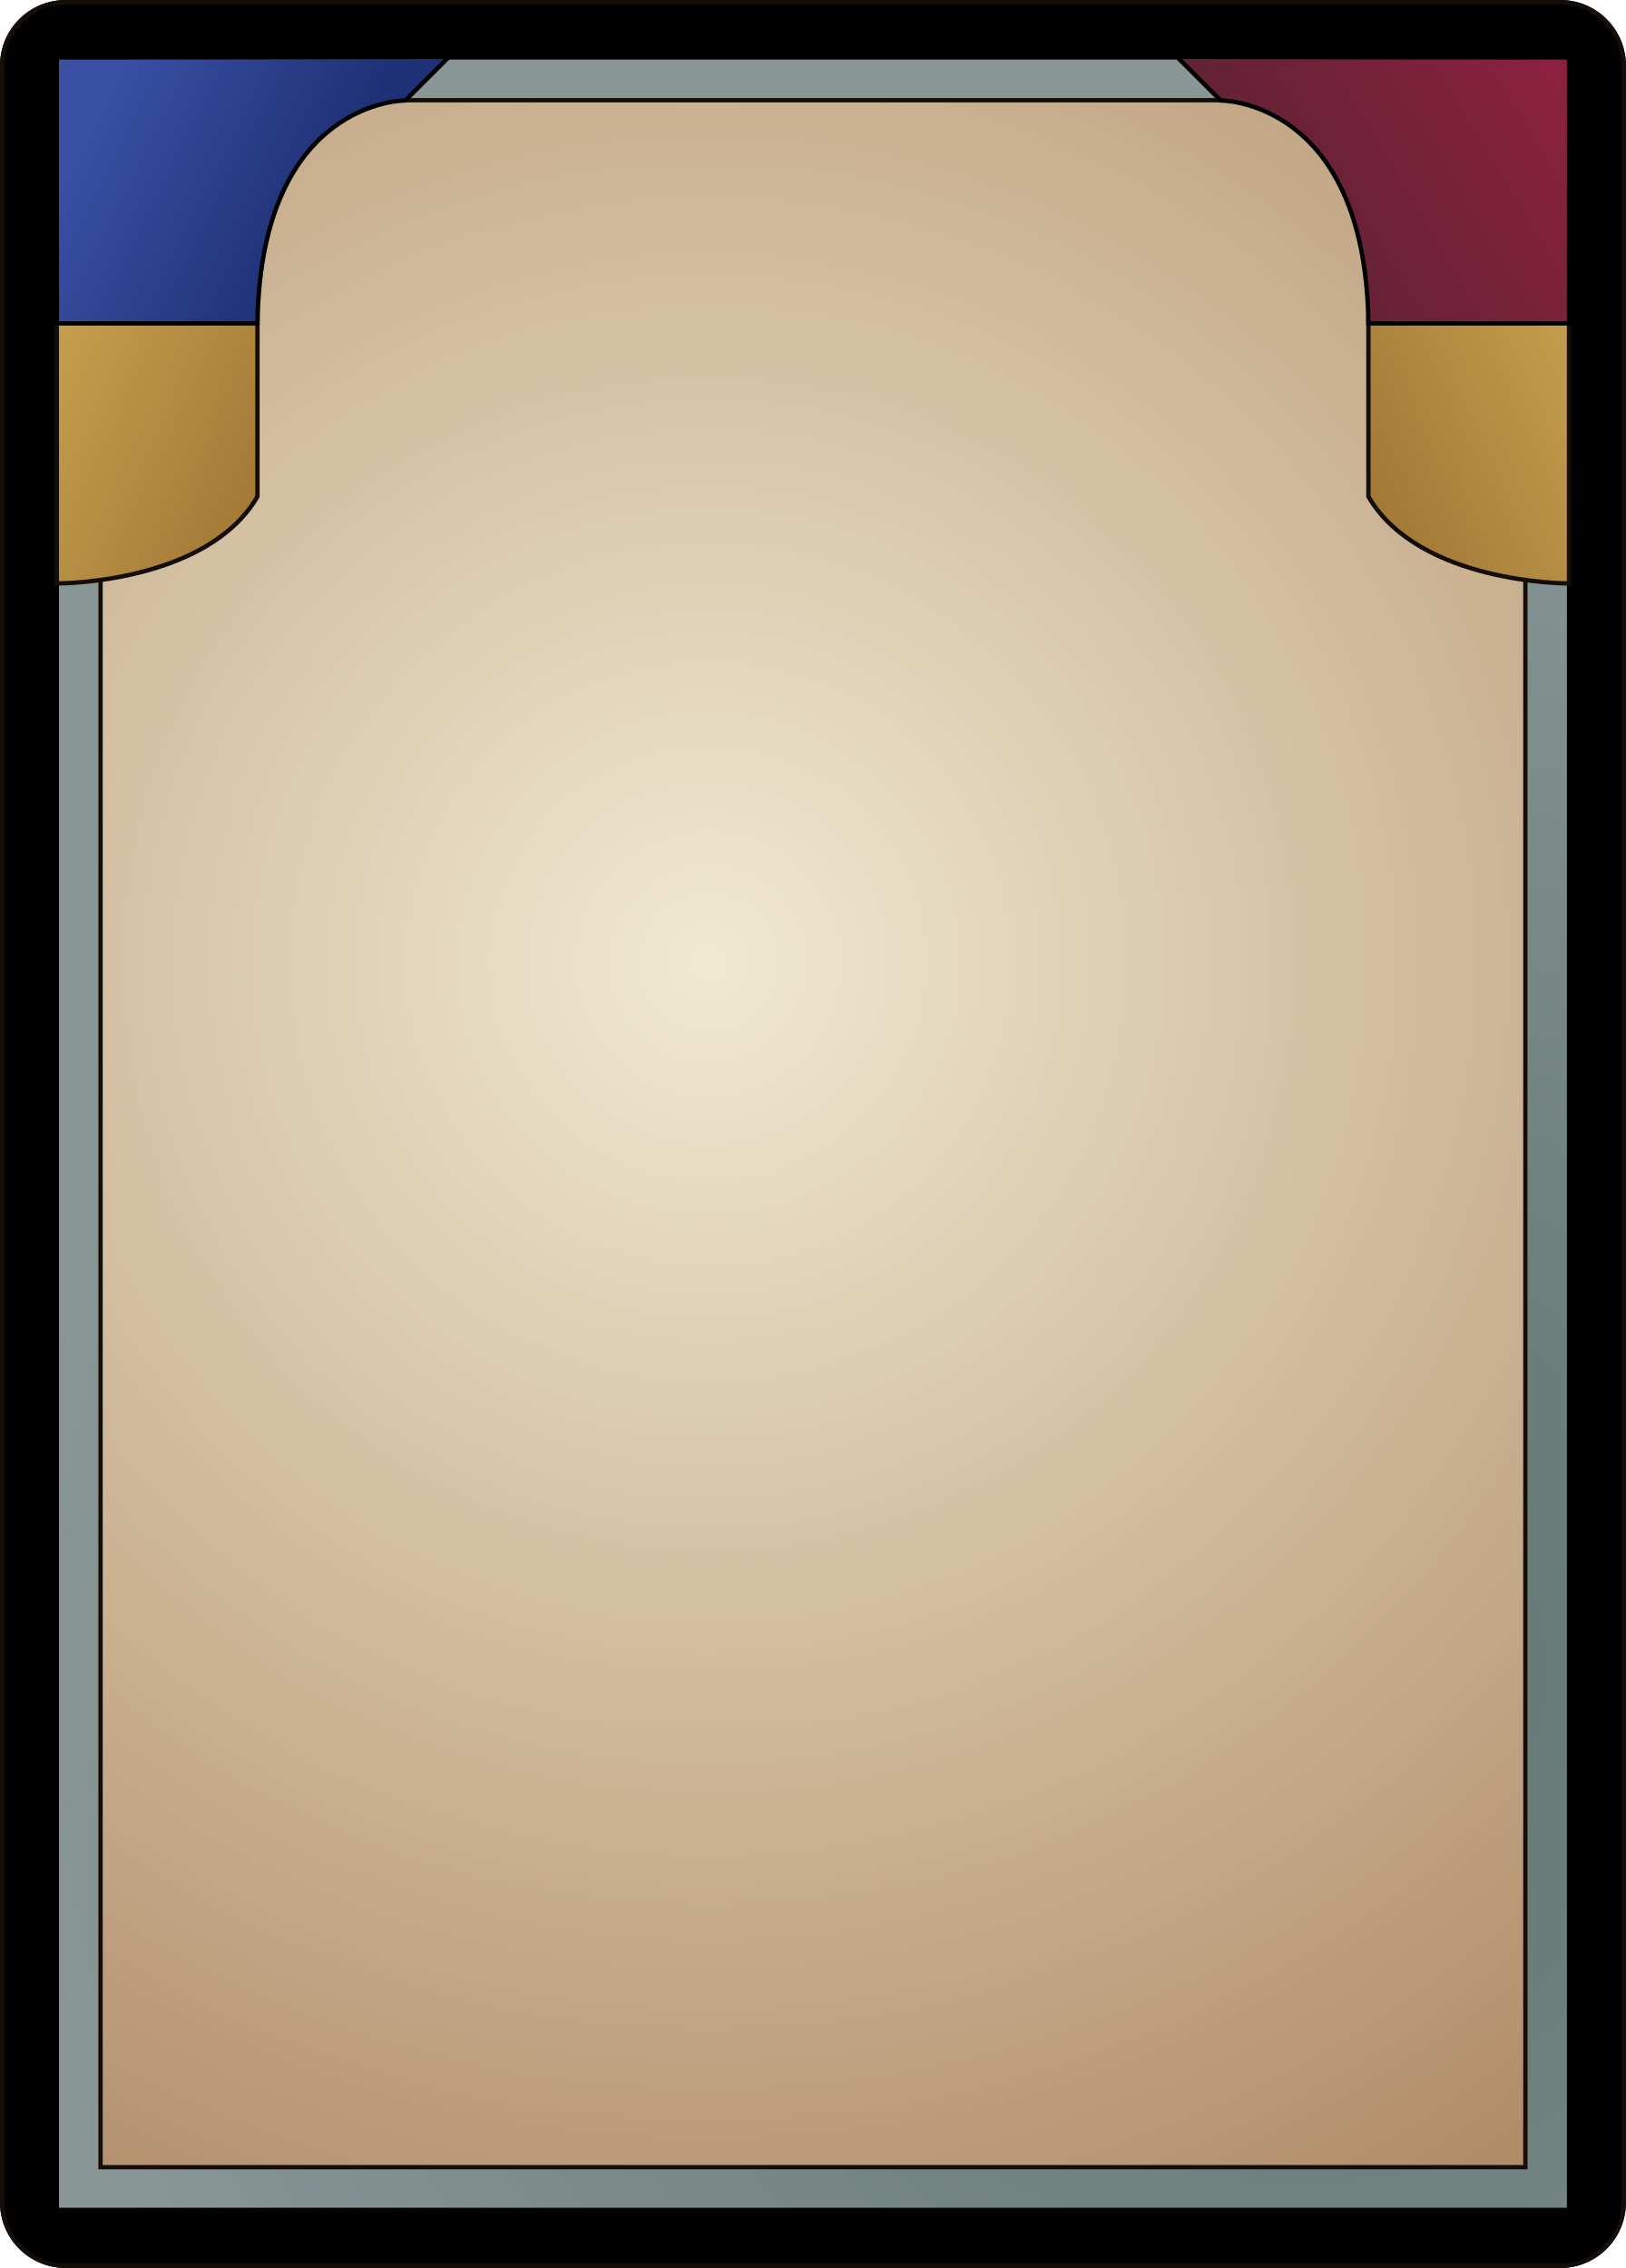
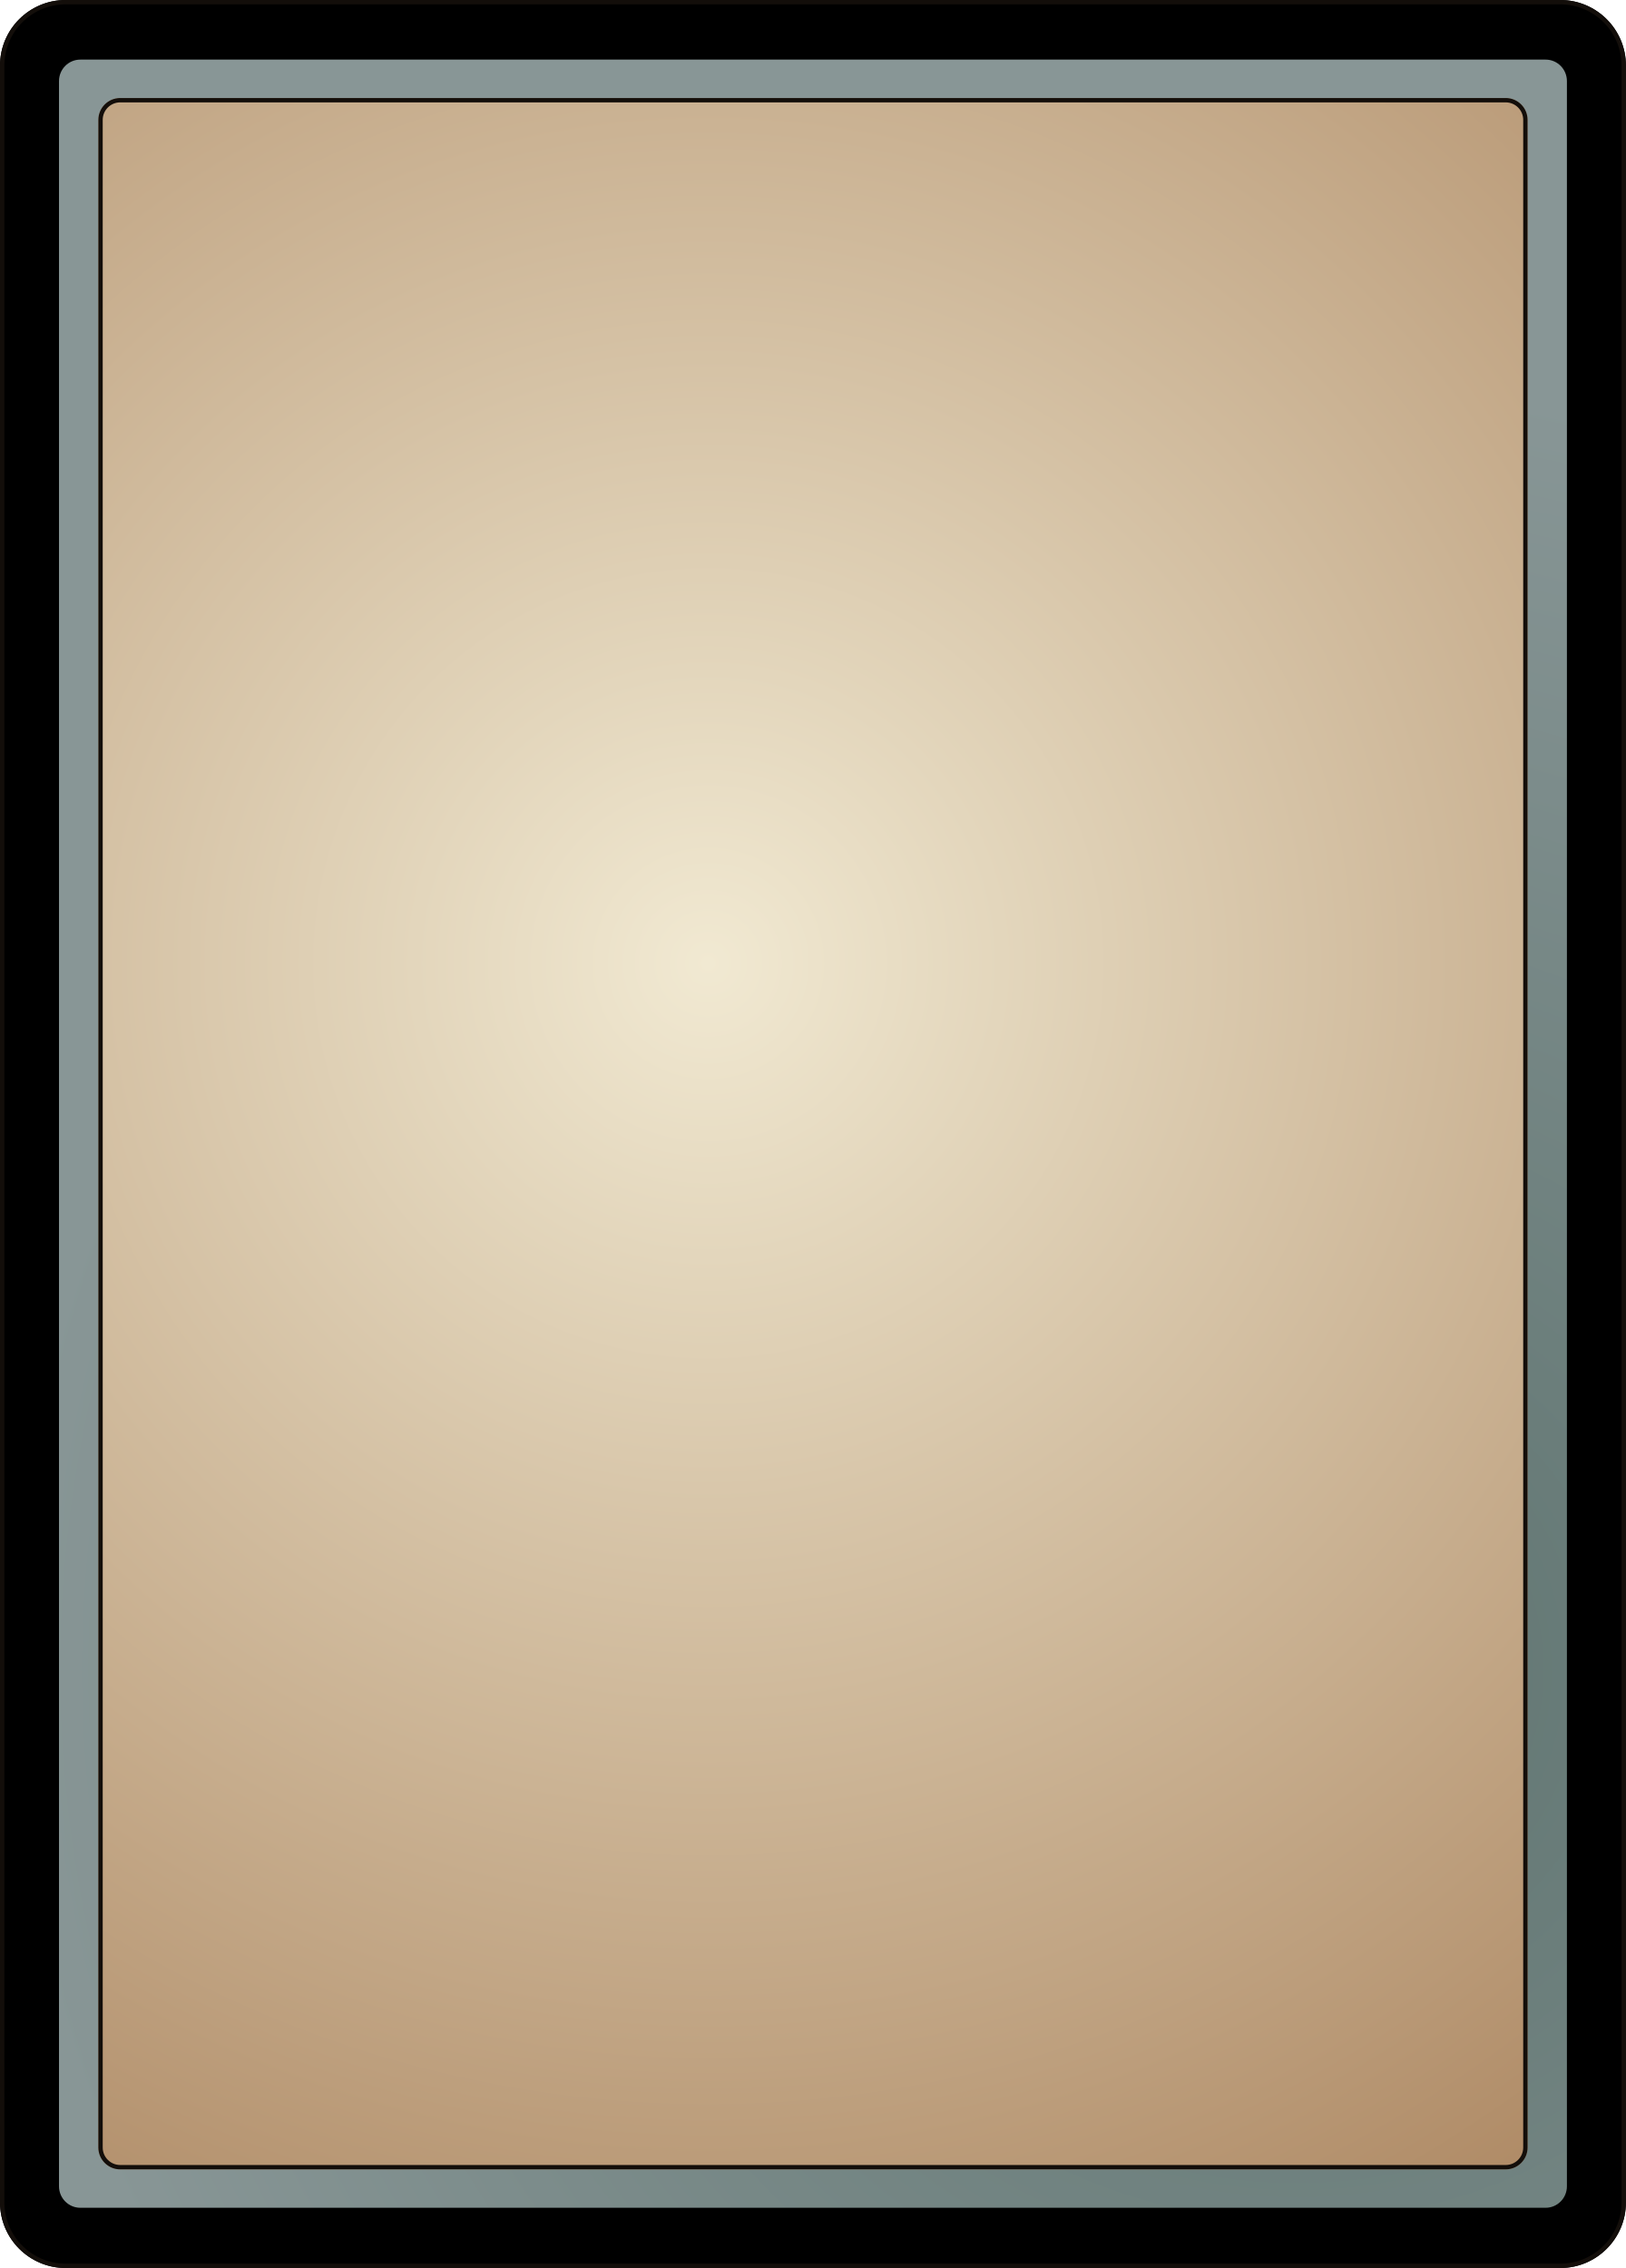
<svg xmlns="http://www.w3.org/2000/svg" viewBox="0 0 744 1038" width="744" height="1038">
  <defs>
-     <clipPath id="alignment-14978401359667740234">
+     <clipPath id="alignment-13240216638999144409">
      <path d="M36,66 C36,49.446 49.446,36 66,36 L750,36 C766.554,36 780,49.446 780,66 L780,1044 C780,1060.554 766.554,1074 750,1074 L66,1074 C49.446,1074 36,1060.554 36,1044 L36,66 Z" fill="#000000" />
    </clipPath>
-     <radialGradient id="4891323080599764533" cx="629.22" cy="800.195" r="591.798" gradientTransform="matrix(0.001449275,0,0,0.00101713,-0.09130435,-0.06436175)">
+     <radialGradient id="771068527098913559" cx="629.22" cy="800.195" r="591.798" gradientTransform="matrix(0.001449275,0,0,0.00101713,-0.09130435,-0.06436175)">
      <stop stop-color="#5f7470" />
      <stop offset="1" stop-color="#889696" />
    </radialGradient>
-     <radialGradient id="7703148569882582294" cx="360.151" cy="476.898" r="682.273" gradientTransform="matrix(0.001529052,0,0,0.001054852,-0.1238532,-0.08529201)">
+     <clipPath id="mask-7291165362169292740">
+       <path d="M63,73.09 C63,67.676 67.368,63.278 72.746,63.278 L743.254,63.278 C748.632,63.278 753,67.676 753,73.09 L753,1036.624 C753,1042.038 748.632,1046.436 743.254,1046.436 L72.746,1046.436 C67.368,1046.436 63,1042.038 63,1036.624 L63,73.09 Z" fill="url('#771068527098913559')" />
+     </clipPath>
+     <radialGradient id="8680949891722390291" cx="629.22" cy="800.195" r="591.798" gradientTransform="matrix(0.001449275,0,0,0.00101713,-0.09130435,-0.06436175)">
+       <stop stop-color="#5f7470" />
+       <stop offset="1" stop-color="#889696" />
+     </radialGradient>
+     <radialGradient id="9009158490442448173" cx="360.151" cy="476.898" r="682.273" gradientTransform="matrix(0.001529052,0,0,0.001054852,-0.1238532,-0.08529201)">
      <stop stop-color="#f1e9d2" />
      <stop offset="0.197" stop-color="#e3d6bc" />
      <stop offset="1" stop-color="#ae8964" />
    </radialGradient>
-     <clipPath id="alignment-13484209743863884070">
-       <path d="M81,80.857 L735,80.857 L735,1028.857 L81,1028.857 L81,80.857 Z" fill="#000000" />
+     <clipPath id="alignment-7550217510240196739">
+       <path d="M81,90.857 C81,85.339 85.482,80.857 91,80.857 L725,80.857 C730.518,80.857 735,85.339 735,90.857 L735,1018.857 C735,1024.375 730.518,1028.857 725,1028.857 L91,1028.857 C85.482,1028.857 81,1024.375 81,1018.857 L81,90.857 Z" fill="#000000" />
    </clipPath>
-     <linearGradient id="7723673723045715494" x1="173.414" y1="255.899" x2="54.034" y2="199.779" gradientTransform="matrix(-0.01113586,0,0,0.008403361,1.701559,-1.537815)">
-       <stop stop-color="#9f7533" />
-       <stop offset="1" stop-color="#c59f4e" />
-     </linearGradient>
-     <linearGradient id="17901140321416175246" x1="649.101" y1="260.953" x2="769.554" y2="204.665" gradientTransform="matrix(0.01113586,0,0,0.008403361,-7.384988,-1.537815)">
-       <stop stop-color="#9f7533" />
-       <stop offset="1" stop-color="#c59f4e" />
-     </linearGradient>
-     <linearGradient id="4735383249667018356" x1="598.625" y1="157.05" x2="753.35" y2="64.4" gradientTransform="matrix(0.0056809,0,0,0.008333333,-3.277718,-0.525)">
-       <stop stop-color="#5a2332" />
-       <stop offset="1" stop-color="#8d213f" />
-     </linearGradient>
-     <linearGradient id="14257390069874214266" x1="182.588" y1="132.655" x2="82.309" y2="83.113" gradientTransform="matrix(-0.0056809,0,0,0.008333333,1.357897,-0.525)">
-       <stop stop-color="#1f3176" />
-       <stop offset="1" stop-color="#3950a3" />
-     </linearGradient>
  </defs>
  <g>
    <g>
      <g>
        <g transform="matrix(1,0,0,1,-36,-36)">
          <path d="M36,66 C36,49.446 49.446,36 66,36 L750,36 C766.554,36 780,49.446 780,66 L780,1044 C780,1060.554 766.554,1074 750,1074 L66,1074 C49.446,1074 36,1060.554 36,1044 L36,66 Z" fill="#000000" />
-           <path d="M36,66 C36,49.446 49.446,36 66,36 L750,36 C766.554,36 780,49.446 780,66 L780,1044 C780,1060.554 766.554,1074 750,1074 L66,1074 C49.446,1074 36,1060.554 36,1044 L36,66 Z" clip-path="url(#alignment-14978401359667740234)" fill="none" stroke="#130e0a" stroke-width="4" />
+           <path d="M36,66 C36,49.446 49.446,36 66,36 L750,36 C766.554,36 780,49.446 780,66 L780,1044 C780,1060.554 766.554,1074 750,1074 L66,1074 C49.446,1074 36,1060.554 36,1044 L36,66 Z" clip-path="url(#alignment-13240216638999144409)" fill="none" stroke="#130e0a" stroke-width="4" />
        </g>
        <g transform="matrix(1,0,0,1,-36,-36)">
-           <path d="M63,63.278 L753,63.278 L753,1046.436 L63,1046.436 L63,63.278 Z" fill="url('#4891323080599764533')" />
+           <path d="M63,73.09 C63,67.676 67.368,63.278 72.746,63.278 L743.254,63.278 C748.632,63.278 753,67.676 753,73.09 L753,1036.624 C753,1042.038 748.632,1046.436 743.254,1046.436 L72.746,1046.436 C67.368,1046.436 63,1042.038 63,1036.624 L63,73.09 Z" fill="url('#8680949891722390291')" />
        </g>
+         <g transform="matrix(1,0,0,1,-36,-36)" clip-path="url(#mask-7291165362169292740)" />
        <g transform="matrix(1,0,0,1,-36,-36)">
-           <path d="M81,80.857 L735,80.857 L735,1028.857 L81,1028.857 L81,80.857 Z" fill="url('#7703148569882582294')" />
-           <path d="M81,80.857 L735,80.857 L735,1028.857 L81,1028.857 L81,80.857 Z" clip-path="url(#alignment-13484209743863884070)" fill="none" stroke="#130e0a" stroke-width="4" />
-         </g>
-         <g transform="matrix(1,0,0,1,-36,-36)">
-           <path d="M690.2,156 C690.2,156 780,156 780,156 C780,156 780,275 780,275 C780,275 713.15,275 690.2,236 C690.2,236 690.2,156 690.2,156 Z" transform="matrix(-1,0,0,1,843,27)" fill="url('#7723673723045715494')" stroke="#130e0a" stroke-width="4" style="paint-order: stroke;" />
-         </g>
-         <g transform="matrix(1,0,0,1,-36,-36)">
-           <path d="M690.2,156 C690.2,156 780,156 780,156 C780,156 780,275 780,275 C780,275 713.15,275 690.2,236 C690.2,236 690.2,156 690.2,156 Z" transform="matrix(1,0,0,1,-27.02845,27)" fill="url('#17901140321416175246')" stroke="#130e0a" stroke-width="4" style="paint-order: stroke;" />
-         </g>
-         <g transform="matrix(1,0,0,1,-36,-36)">
-           <path d="M622,54 C622,54 688.304,54 690.2,156 C690.2,156 780,156 780,156 C780,156 780.028,36.278 780.028,36.278 C710.469,36.278 604,36 604,36 C604,36 622,54 622,54 Z" transform="matrix(1,0,0,1,-27.02845,27)" fill="url('#4735383249667018356')" stroke="#000000" stroke-width="4" style="paint-order: stroke;" />
-         </g>
-         <g transform="matrix(1,0,0,1,-36,-36)">
-           <path d="M622,54 C622,54 688.304,54 690.2,156 C690.2,156 780,156 780,156 C780,156 780.028,36.278 780.028,36.278 C710.469,36.278 604,36 604,36 C604,36 622,54 622,54 Z" transform="matrix(-1,0,0,1,843.0285,27)" fill="url('#14257390069874214266')" stroke="#000000" stroke-width="4" style="paint-order: stroke;" />
+           <path d="M81,90.857 C81,85.339 85.482,80.857 91,80.857 L725,80.857 C730.518,80.857 735,85.339 735,90.857 L735,1018.857 C735,1024.375 730.518,1028.857 725,1028.857 L91,1028.857 C85.482,1028.857 81,1024.375 81,1018.857 L81,90.857 Z" fill="url('#9009158490442448173')" />
+           <path d="M81,90.857 C81,85.339 85.482,80.857 91,80.857 L725,80.857 C730.518,80.857 735,85.339 735,90.857 L735,1018.857 C735,1024.375 730.518,1028.857 725,1028.857 L91,1028.857 C85.482,1028.857 81,1024.375 81,1018.857 L81,90.857 Z" clip-path="url(#alignment-7550217510240196739)" fill="none" stroke="#130e0a" stroke-width="4" />
        </g>
      </g>
    </g>
  </g>
</svg>
